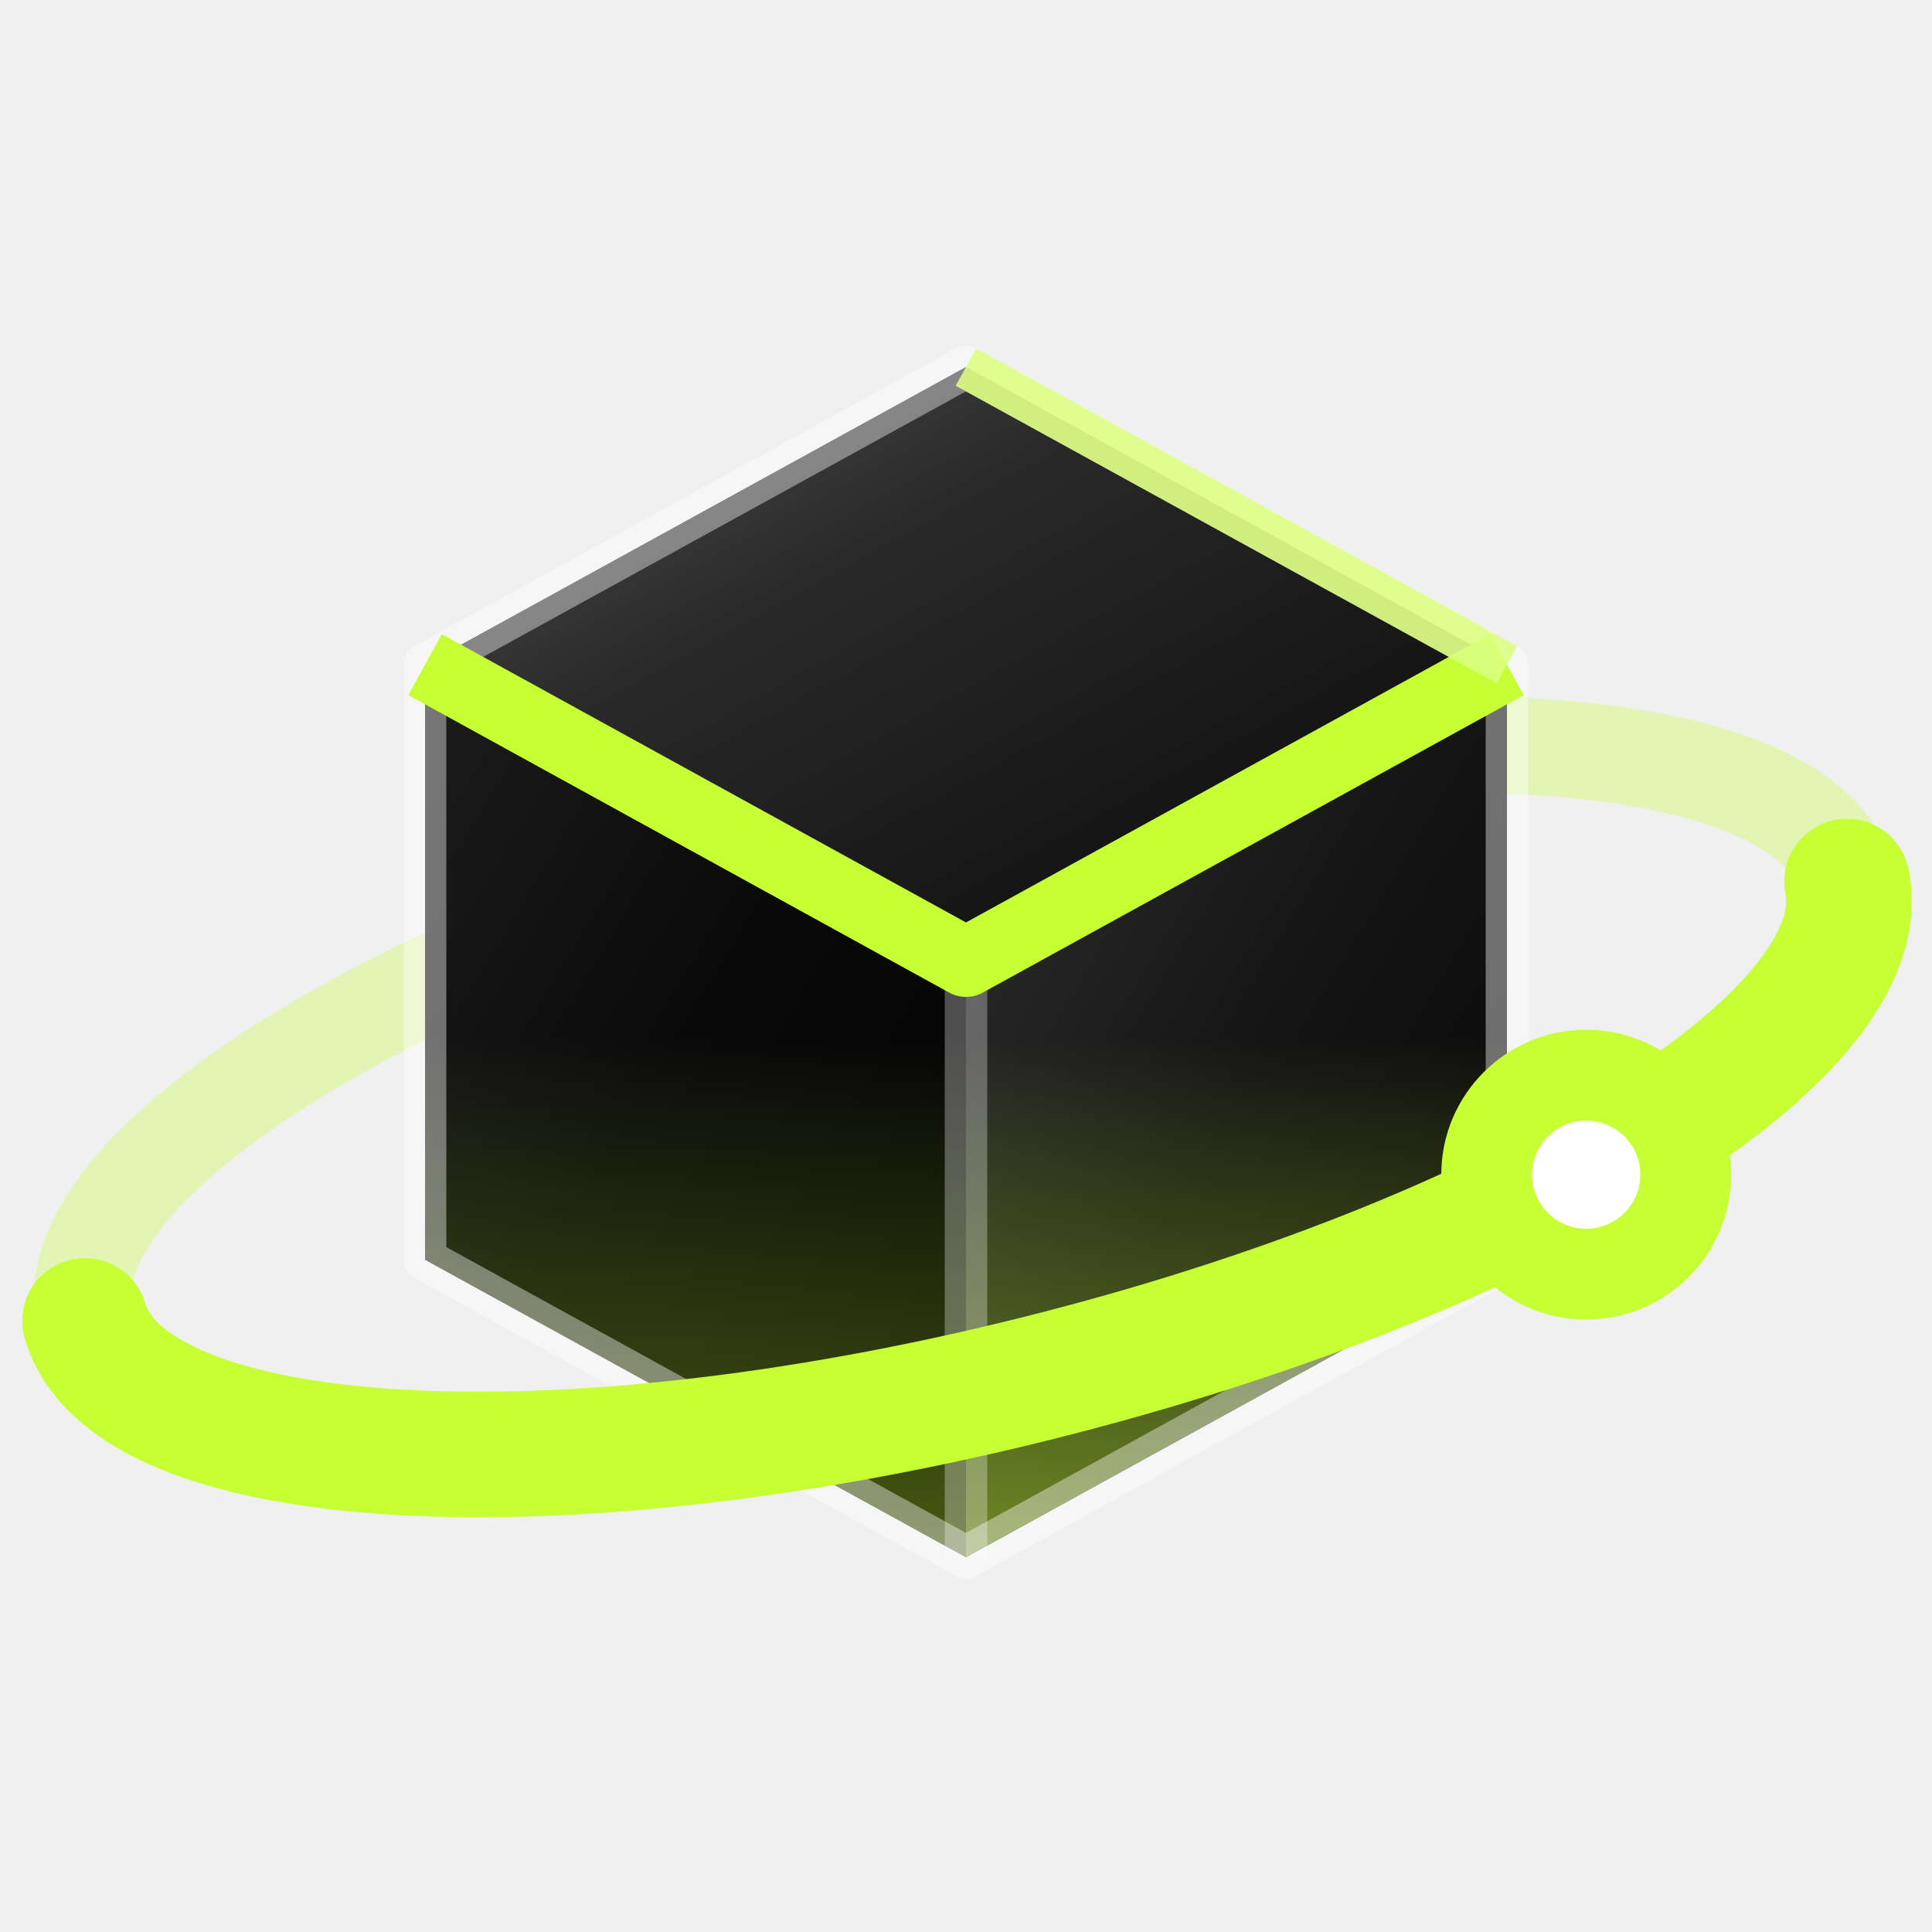
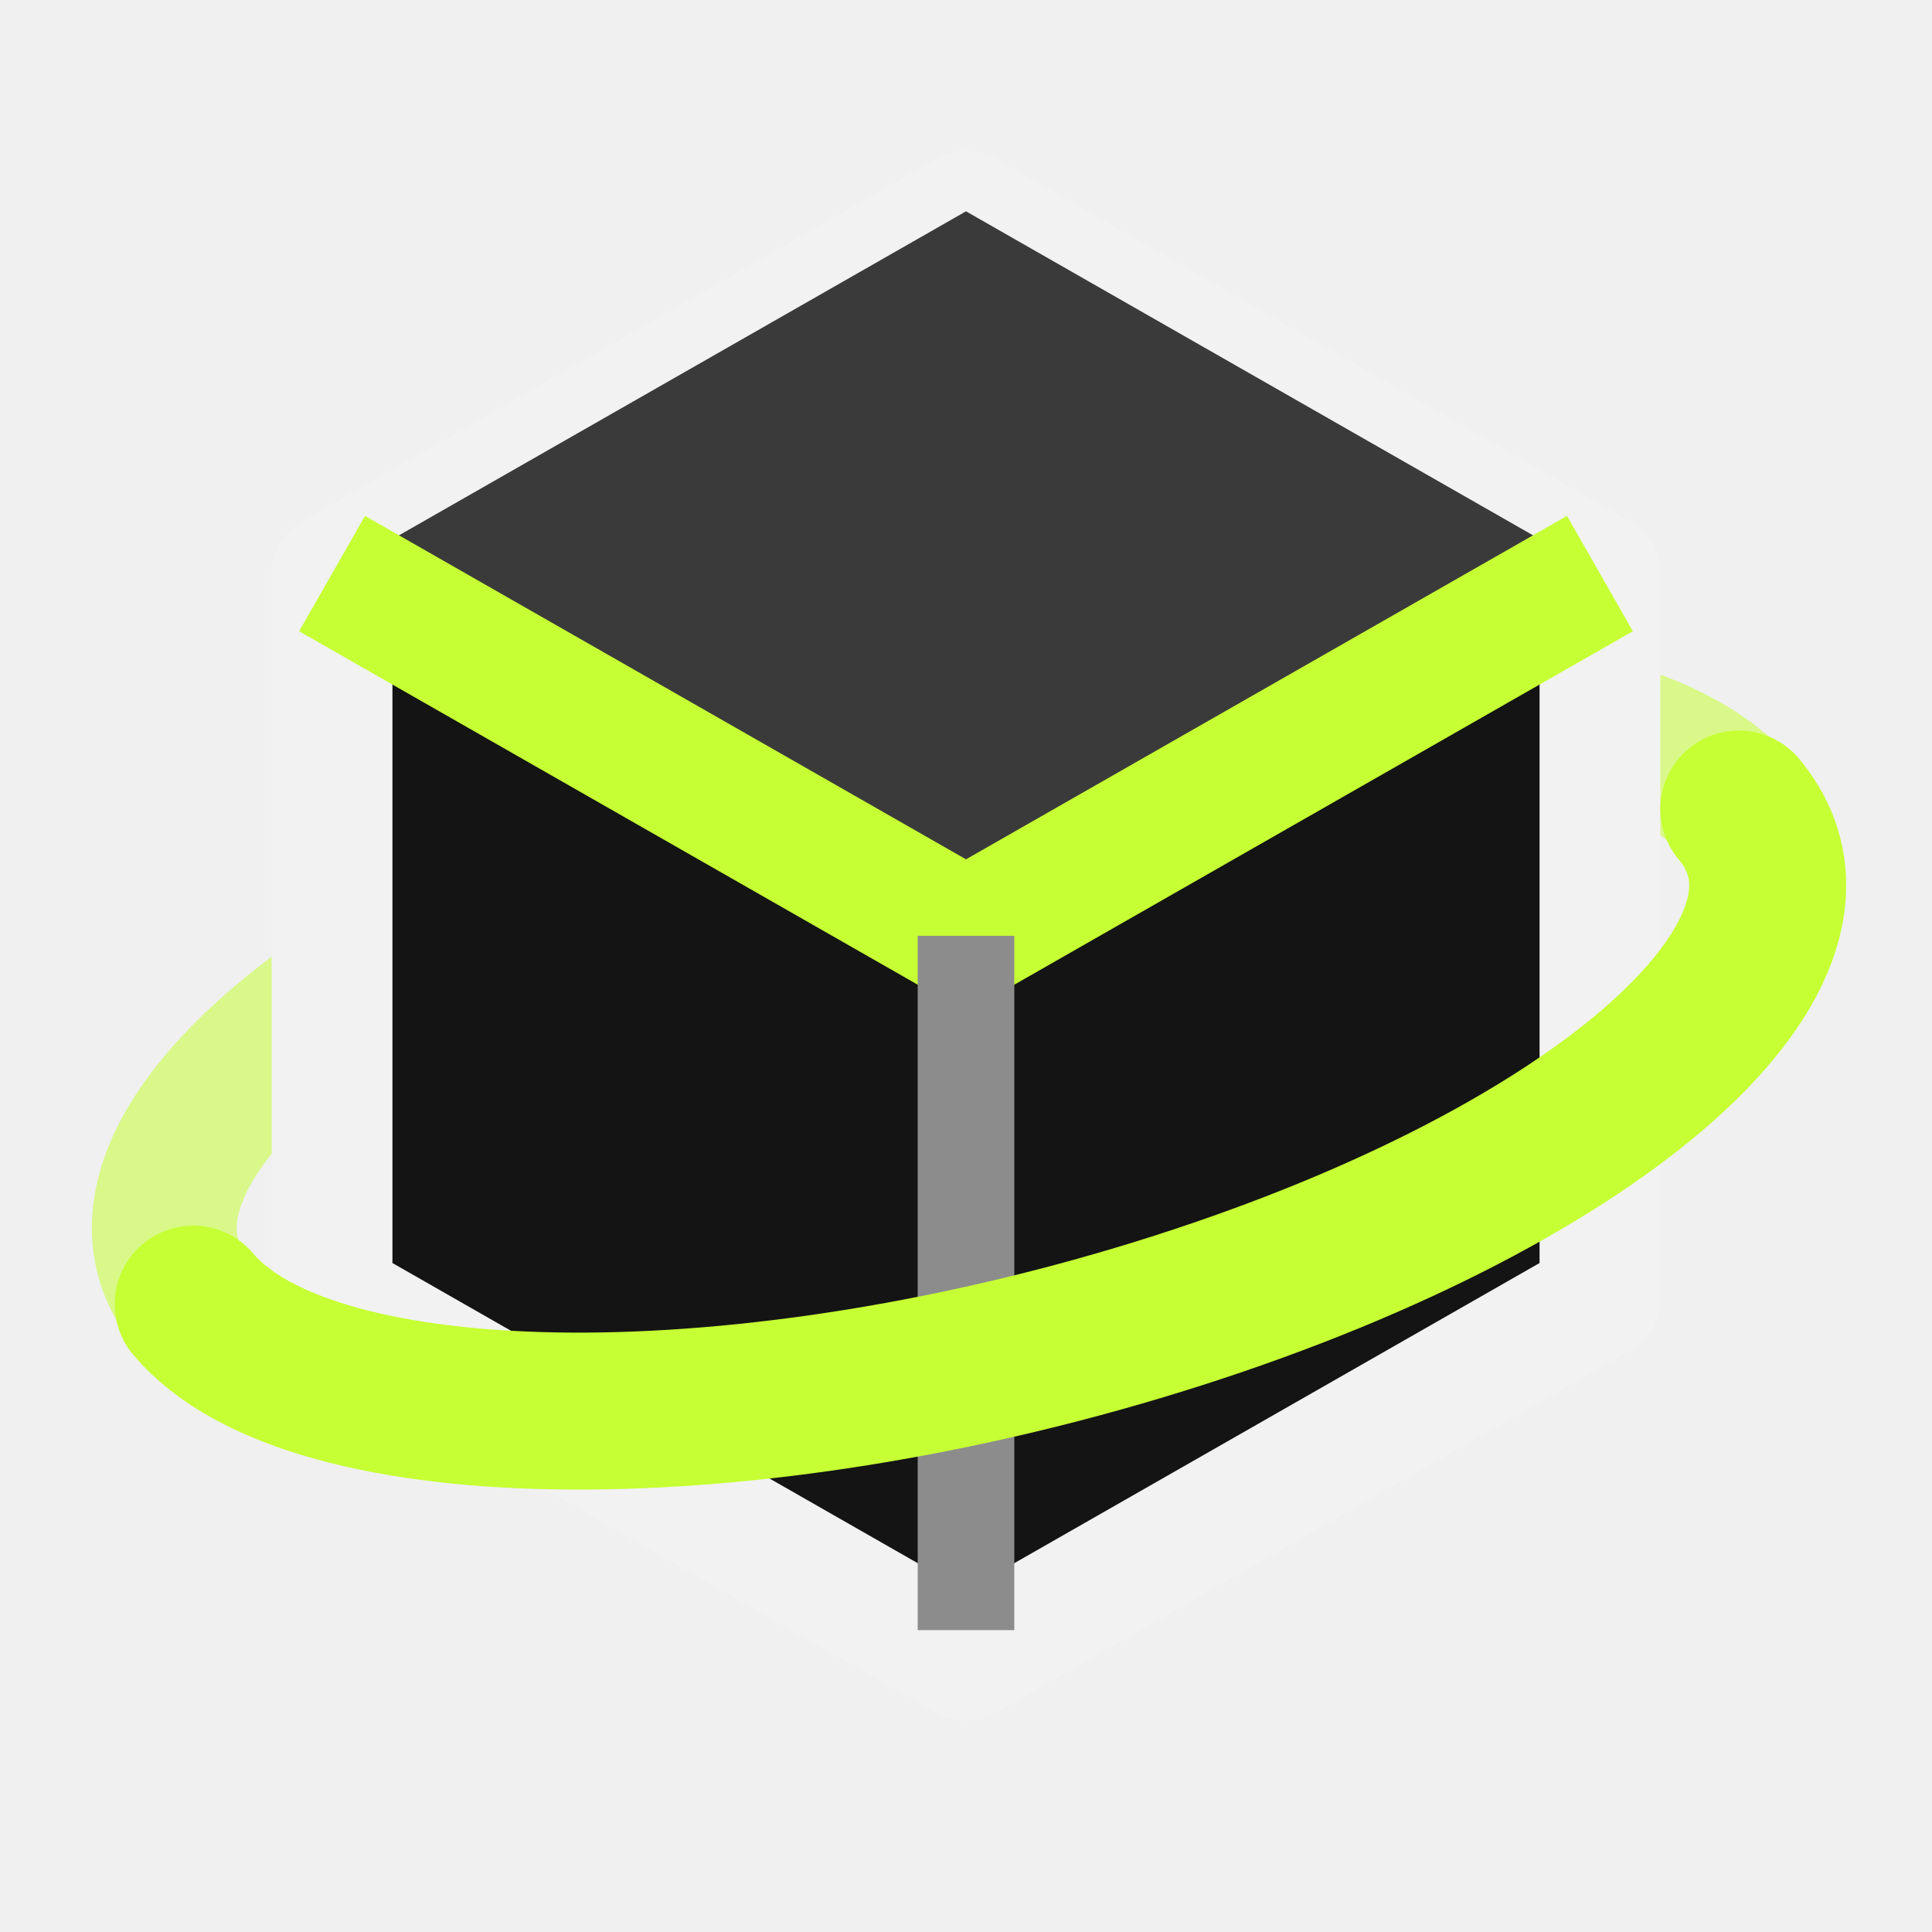
- <svg xmlns="http://www.w3.org/2000/svg" viewBox="0 0 100 100" shape-rendering="geometricPrecision">
-   <defs>
-     <linearGradient id="t" x1="0" y1="0" x2="1" y2="1">
-       <stop offset="0" stop-color="#565656" />
-       <stop offset=".35" stop-color="#2a2a2a" />
-       <stop offset=".75" stop-color="#141414" />
-       <stop offset="1" stop-color="#050505" />
-     </linearGradient>
-     <linearGradient id="l" x1="0" y1="0" x2="1" y2="1">
-       <stop offset="0" stop-color="#1d1d1d" />
-       <stop offset=".45" stop-color="#0a0a0a" />
-       <stop offset="1" stop-color="#000" />
-     </linearGradient>
-     <linearGradient id="r" x1="0" y1="0" x2="1" y2="1">
-       <stop offset="0" stop-color="#313131" />
-       <stop offset=".5" stop-color="#141414" />
-       <stop offset="1" stop-color="#050505" />
-     </linearGradient>
-     <linearGradient id="s" x1="0" y1="0" x2="0" y2="1">
-       <stop offset=".42" stop-color="#C6FF34" stop-opacity="0" />
-       <stop offset="1" stop-color="#C6FF34" stop-opacity=".5" />
-     </linearGradient>
-   </defs>
-   <ellipse cx="50" cy="57" rx="47" ry="15" transform="rotate(-14 50 57)" fill="none" stroke="#C6FF34" stroke-width="5" opacity=".32" />
-   <polygon points="50,19 78,34.4 78,65.2 50,80.6 22,65.2 22,34.4" fill="#000" />
-   <polygon points="50,19 78,34.4 50,49.8 22,34.4" fill="url(#t)" />
-   <polygon points="22,34.4 50,49.8 50,80.6 22,65.2" fill="url(#l)" />
-   <polygon points="50,49.8 78,34.4 78,65.2 50,80.6" fill="url(#r)" />
-   <polygon points="22,34.4 50,49.8 50,80.6 22,65.2" fill="url(#s)" opacity=".7" />
-   <polygon points="50,49.8 78,34.4 78,65.2 50,80.6" fill="url(#s)" />
-   <polygon points="50,19 78,34.4 78,65.2 50,80.6 22,65.2 22,34.4" fill="none" stroke="rgba(255,255,255,.4)" stroke-width="2.2" stroke-linejoin="round" />
-   <path d="M50,49.8 L50,80.6" fill="none" stroke="rgba(255,255,255,.3)" stroke-width="2.2" />
-   <path d="M22,34.4 L50,49.8 L78,34.4" fill="none" stroke="#C6FF34" stroke-width="3.6" stroke-linejoin="round" />
-   <line x1="50" y1="19" x2="78" y2="34.4" stroke="rgba(255,255,255,.72)" stroke-width="2.2" />
-   <line x1="50" y1="19" x2="78" y2="34.4" stroke="#C6FF34" stroke-width="2.2" opacity=".55" />
-   <path d="M95.6 45.63 A47 15 -14 0 1 4.4 68.37" fill="none" stroke="#C6FF34" stroke-width="6.5" stroke-linecap="round" />
-   <circle cx="82.1" cy="60.8" r="7.5" fill="#C6FF34" />
-   <circle cx="82.1" cy="60.8" r="2.8" fill="#fff" />
+ <svg xmlns="http://www.w3.org/2000/svg" viewBox="0 0 32 32">
+   <path d="M3.2 21.6 A13.6 5 -14 0 1 28.8 13.4" fill="none" stroke="#c6ff34" stroke-width="2.4" stroke-linecap="round" opacity=".55" />
+   <polygon points="16,3.5 26.5,9.5 26.5,21.5 16,27.5 5.5,21.5 5.5,9.5" fill="#141414" stroke="#f2f2f2" stroke-width="2" stroke-linejoin="round" />
+   <polygon points="16,3.5 26.5,9.5 16,15.5 5.5,9.5" fill="#3a3a3a" />
+   <polyline points="5.5,9.5 16,15.5 26.5,9.5" fill="none" stroke="#c6ff34" stroke-width="2.2" stroke-linejoin="round" />
+   <line x1="16" y1="15.5" x2="16" y2="27" stroke="#8c8c8c" stroke-width="1.6" />
+   <path d="M28.8 13.4 A13.6 5 -14 0 1 3.2 21.6" fill="none" stroke="#c6ff34" stroke-width="2.6" stroke-linecap="round" />
</svg>
